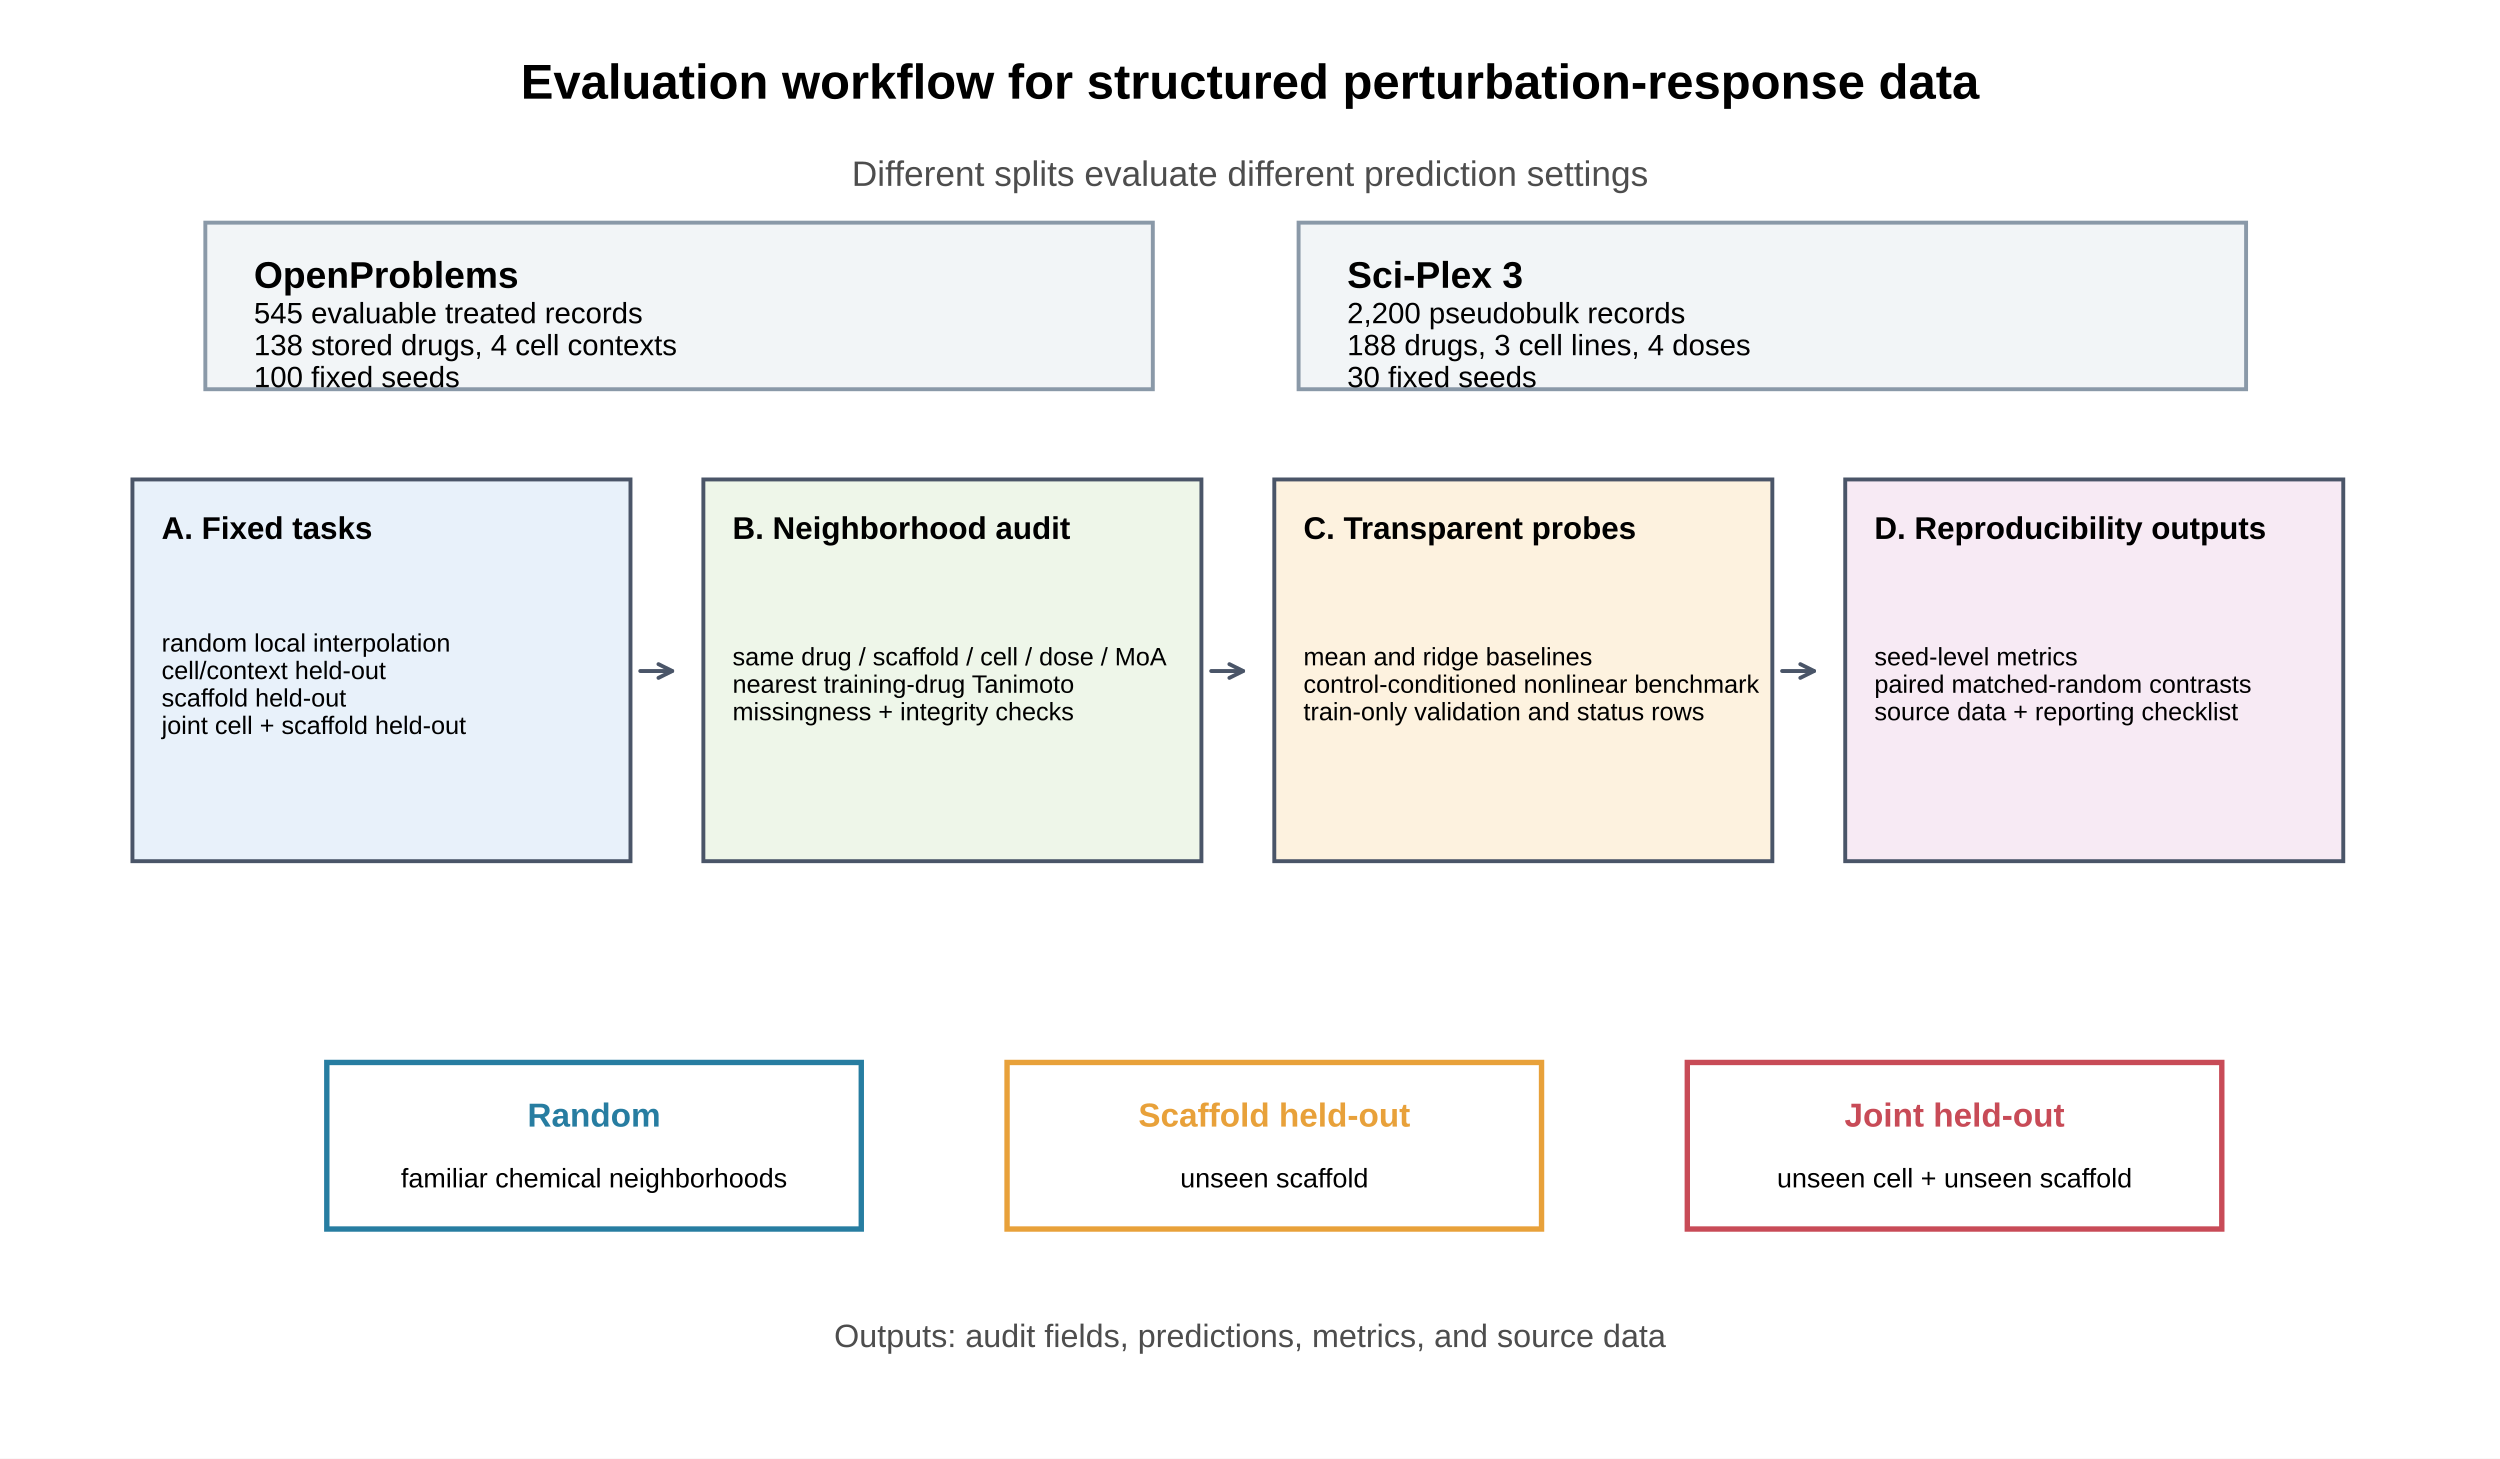
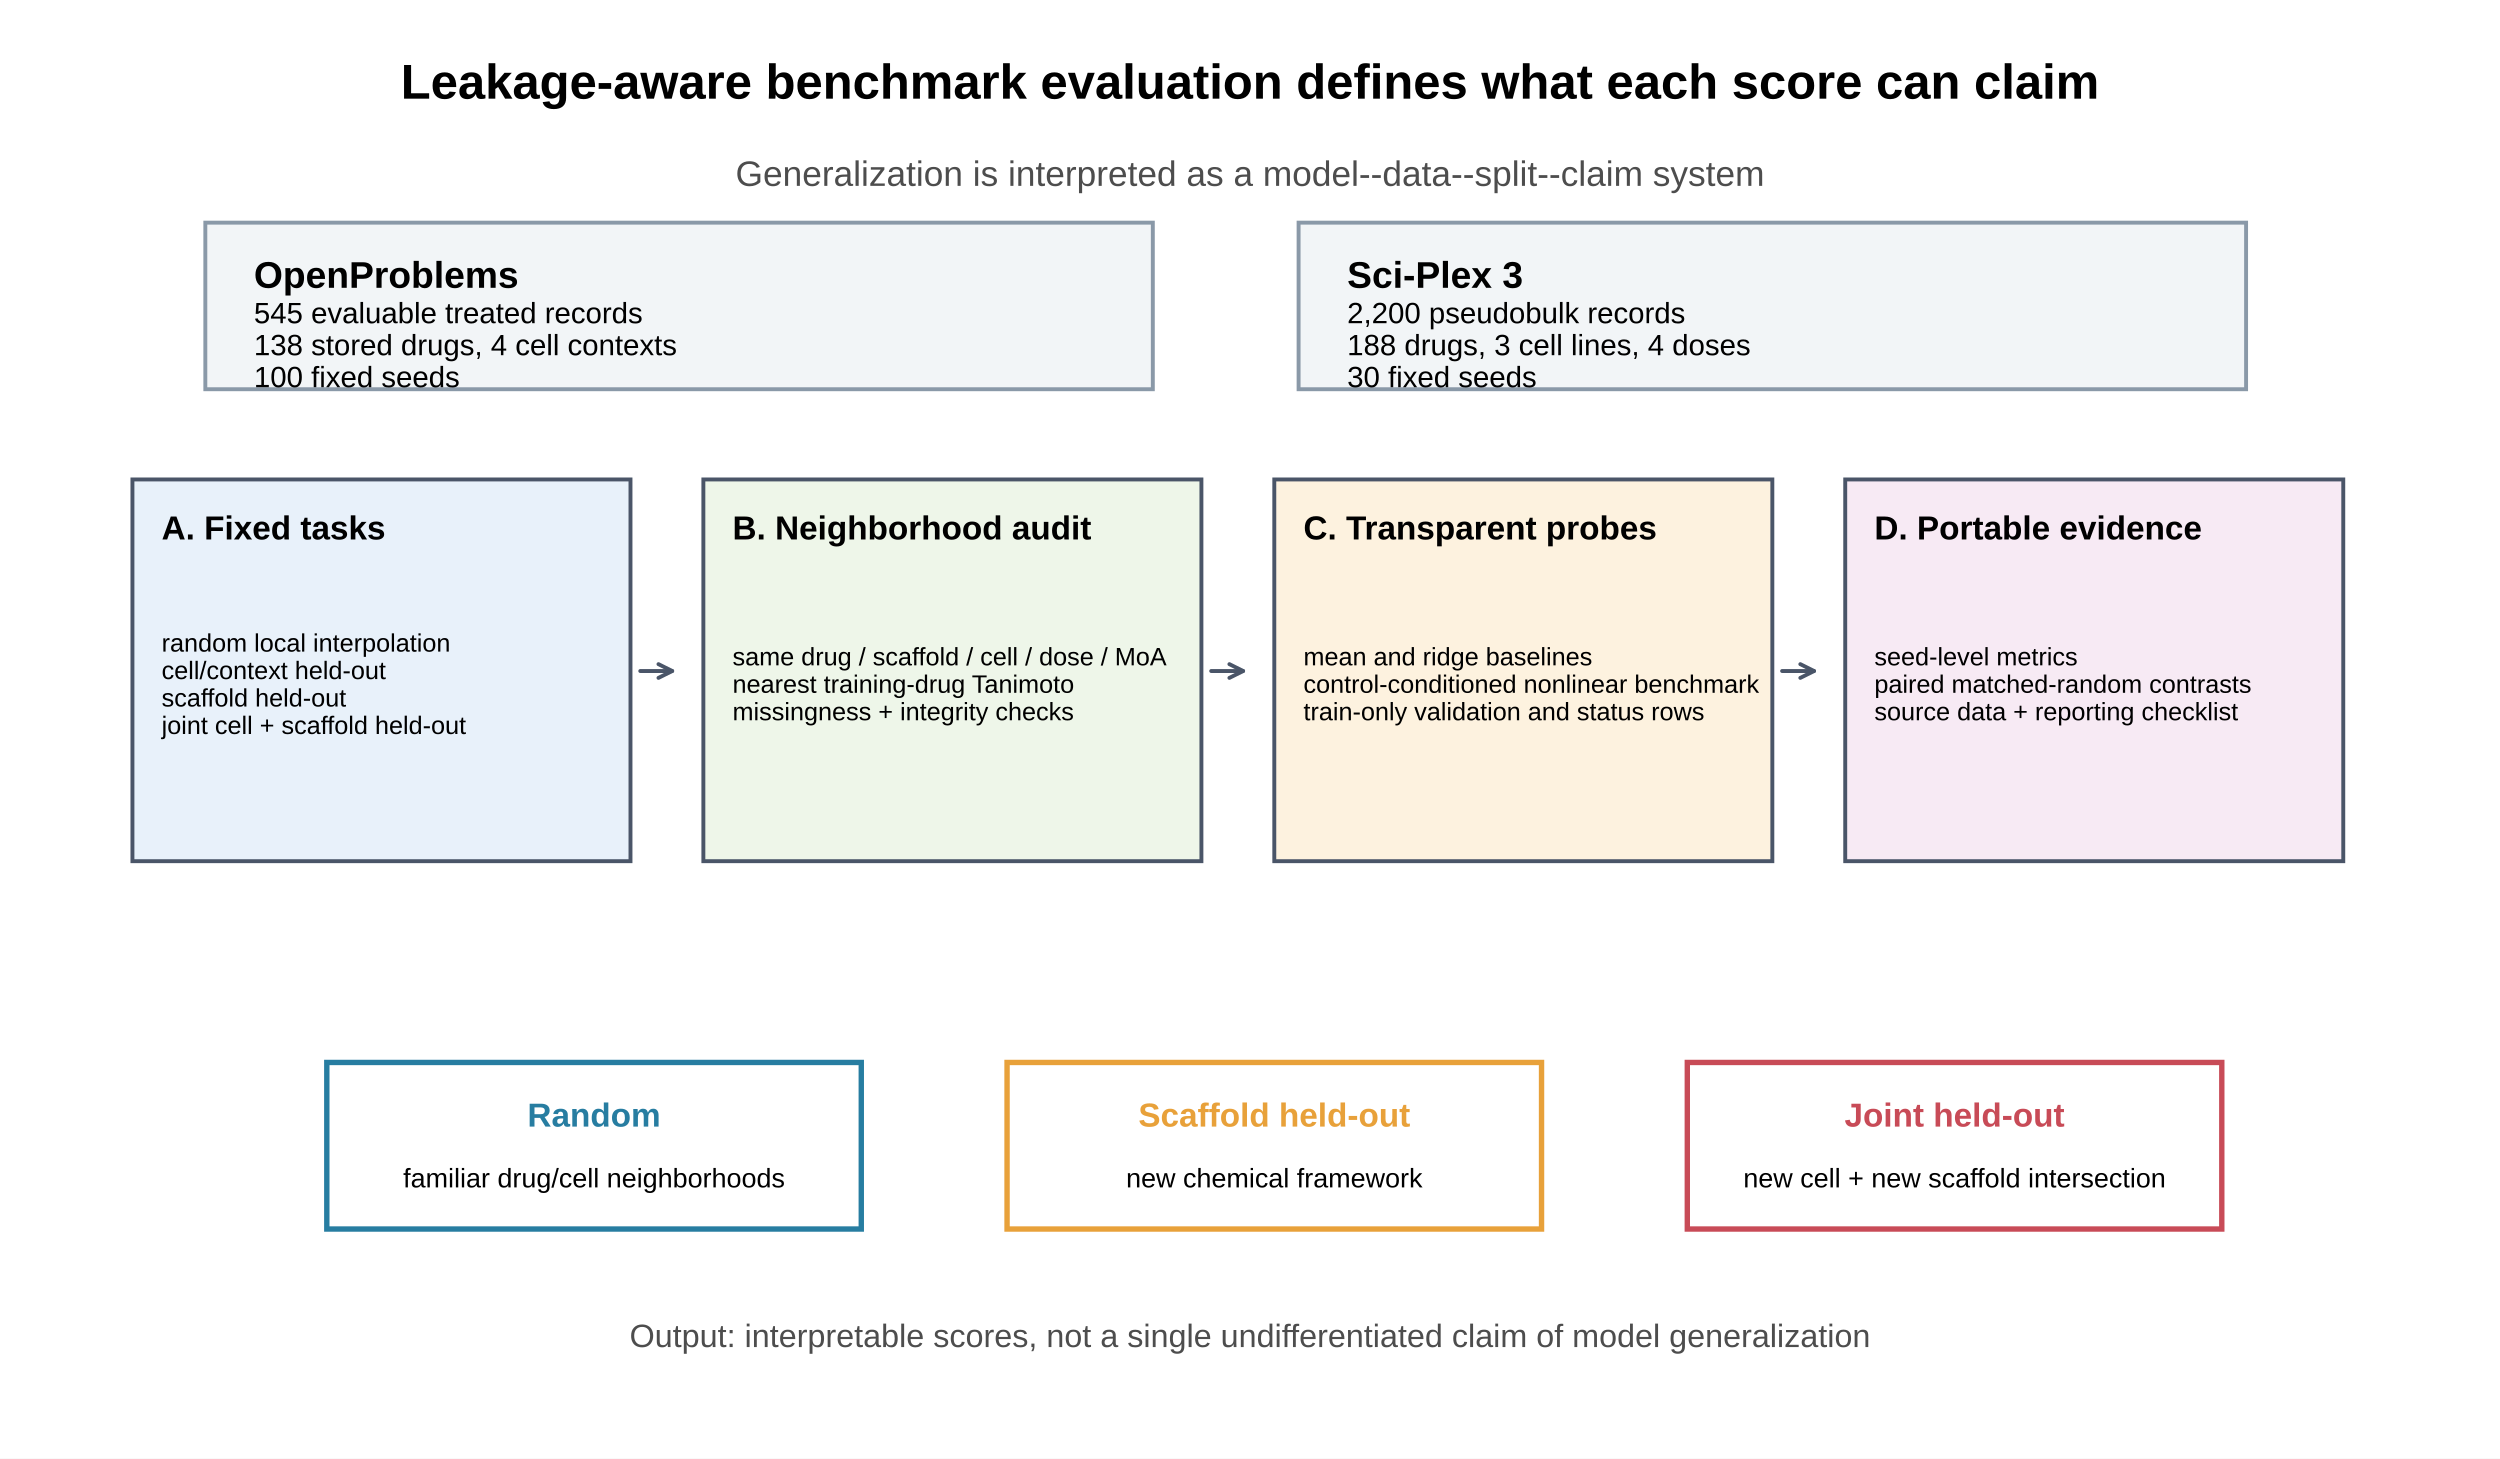
<svg xmlns="http://www.w3.org/2000/svg" width="510.48pt" height="297.84pt" viewBox="0 0 510.48 297.84" version="1.1">
  <defs>
    <style type="text/css">*{stroke-linejoin: round; stroke-linecap: butt}</style>
  </defs>
  <g id="figure_1">
    <g id="patch_1">
      <path d="M 0 297.84  L 510.48 297.84  L 510.48 0  L 0 0  z " style="fill: #ffffff" />
    </g>
    <g id="axes_1">
      <g id="patch_2">
-         <path d="M 41.926 79.477  L 235.397 79.477  L 235.397 45.464  L 41.926 45.464  z " clip-path="url(#p780478d30a)" style="fill: #f2f5f7; stroke: #8a99a8; stroke-width: 0.8; stroke-linejoin: miter" />
+         <path d="M 41.926 79.477  L 235.397 79.477  L 235.397 45.464  L 41.926 45.464  z " clip-path="url(#pa61e515531)" style="fill: #f2f5f7; stroke: #8a99a8; stroke-width: 0.8; stroke-linejoin: miter" />
      </g>
      <g id="patch_3">
-         <path d="M 265.162 79.477  L 458.633 79.477  L 458.633 45.464  L 265.162 45.464  z " clip-path="url(#p780478d30a)" style="fill: #f2f5f7; stroke: #8a99a8; stroke-width: 0.8; stroke-linejoin: miter" />
+         <path d="M 265.162 79.477  L 458.633 79.477  L 458.633 45.464  L 265.162 45.464  z " clip-path="url(#pa61e515531)" style="fill: #f2f5f7; stroke: #8a99a8; stroke-width: 0.8; stroke-linejoin: miter" />
      </g>
      <g id="patch_4">
-         <path d="M 27.043 175.847  L 128.74 175.847  L 128.74 97.901  L 27.043 97.901  z " clip-path="url(#p780478d30a)" style="fill: #e8f1fa; stroke: #4a5568; stroke-width: 0.8; stroke-linejoin: miter" />
+         <path d="M 27.043 175.847  L 128.74 175.847  L 128.74 97.901  L 27.043 97.901  z " clip-path="url(#pa61e515531)" style="fill: #e8f1fa; stroke: #4a5568; stroke-width: 0.8; stroke-linejoin: miter" />
      </g>
      <g id="patch_5">
-         <path d="M 143.622 175.847  L 245.318 175.847  L 245.318 97.901  L 143.622 97.901  z " clip-path="url(#p780478d30a)" style="fill: #eef6e9; stroke: #4a5568; stroke-width: 0.8; stroke-linejoin: miter" />
+         <path d="M 143.622 175.847  L 245.318 175.847  L 245.318 97.901  L 143.622 97.901  z " clip-path="url(#pa61e515531)" style="fill: #eef6e9; stroke: #4a5568; stroke-width: 0.8; stroke-linejoin: miter" />
      </g>
      <g id="patch_6">
-         <path d="M 260.201 175.847  L 361.897 175.847  L 361.897 97.901  L 260.201 97.901  z " clip-path="url(#p780478d30a)" style="fill: #fdf2df; stroke: #4a5568; stroke-width: 0.8; stroke-linejoin: miter" />
+         <path d="M 260.201 175.847  L 361.897 175.847  L 361.897 97.901  L 260.201 97.901  z " clip-path="url(#pa61e515531)" style="fill: #fdf2df; stroke: #4a5568; stroke-width: 0.8; stroke-linejoin: miter" />
      </g>
      <g id="patch_7">
-         <path d="M 376.78 175.847  L 478.476 175.847  L 478.476 97.901  L 376.78 97.901  z " clip-path="url(#p780478d30a)" style="fill: #f7eaf4; stroke: #4a5568; stroke-width: 0.8; stroke-linejoin: miter" />
+         <path d="M 376.78 175.847  L 478.476 175.847  L 478.476 97.901  L 376.78 97.901  z " clip-path="url(#pa61e515531)" style="fill: #f7eaf4; stroke: #4a5568; stroke-width: 0.8; stroke-linejoin: miter" />
      </g>
      <g id="patch_8">
-         <path d="M 66.73 250.958  L 175.867 250.958  L 175.867 216.946  L 66.73 216.946  z " clip-path="url(#p780478d30a)" style="fill: #ffffff; stroke: #277da1; stroke-width: 1.1; stroke-linejoin: miter" />
+         <path d="M 66.73 250.958  L 175.867 250.958  L 175.867 216.946  L 66.73 216.946  z " clip-path="url(#pa61e515531)" style="fill: #ffffff; stroke: #277da1; stroke-width: 1.1; stroke-linejoin: miter" />
      </g>
      <g id="patch_9">
-         <path d="M 205.632 250.958  L 314.77 250.958  L 314.77 216.946  L 205.632 216.946  z " clip-path="url(#p780478d30a)" style="fill: #ffffff; stroke: #e8a13a; stroke-width: 1.1; stroke-linejoin: miter" />
+         <path d="M 205.632 250.958  L 314.77 250.958  L 314.77 216.946  L 205.632 216.946  z " clip-path="url(#pa61e515531)" style="fill: #ffffff; stroke: #e8a13a; stroke-width: 1.1; stroke-linejoin: miter" />
      </g>
      <g id="patch_10">
-         <path d="M 344.534 250.958  L 453.672 250.958  L 453.672 216.946  L 344.534 216.946  z " clip-path="url(#p780478d30a)" style="fill: #ffffff; stroke: #c84b57; stroke-width: 1.1; stroke-linejoin: miter" />
+         <path d="M 344.534 250.958  L 453.672 250.958  L 453.672 216.946  L 344.534 216.946  z " clip-path="url(#pa61e515531)" style="fill: #ffffff; stroke: #c84b57; stroke-width: 1.1; stroke-linejoin: miter" />
      </g>
      <g id="text_1">
-         <text style="font-weight: 700; font-size: 10px; font-family: 'Arial', 'DejaVu Sans', 'Liberation Sans', sans-serif; text-anchor: middle" x="255.24" y="20.149" transform="rotate(-0 255.24 20.14907)">Evaluation workflow for structured perturbation-response data</text>
+         <text style="font-weight: 700; font-size: 10px; font-family: 'Arial', 'DejaVu Sans', 'Liberation Sans', sans-serif; text-anchor: middle" x="255.24" y="20.149" transform="rotate(-0 255.24 20.14907)">Leakage-aware benchmark evaluation defines what each score can claim</text>
      </g>
      <g id="text_2">
-         <text style="font-size: 7.2px; font-family: 'Arial', 'DejaVu Sans', 'Liberation Sans', sans-serif; text-anchor: middle; fill: #4d4d4d" x="255.24" y="37.951" transform="rotate(-0 255.24 37.9514)">Different splits evaluate different prediction settings</text>
+         <text style="font-size: 7.2px; font-family: 'Arial', 'DejaVu Sans', 'Liberation Sans', sans-serif; text-anchor: middle; fill: #4d4d4d" x="255.24" y="37.951" transform="rotate(-0 255.24 37.9514)">Generalization is interpreted as a model--data--split--claim system</text>
      </g>
      <g id="text_3">
        <text style="font-weight: 700; font-size: 7.6px; font-family: 'Arial', 'DejaVu Sans', 'Liberation Sans', sans-serif; text-anchor: start" x="51.847" y="58.769" transform="rotate(-0 51.8472 58.7688)">OpenProblems</text>
      </g>
      <g id="text_4">
        <text style="font-size: 6px; font-family: 'Arial', 'DejaVu Sans', 'Liberation Sans', sans-serif" transform="translate(51.8472 65.9964)">545 evaluable treated records</text>
        <text style="font-size: 6px; font-family: 'Arial', 'DejaVu Sans', 'Liberation Sans', sans-serif" transform="translate(51.8472 72.52668)">138 stored drugs, 4 cell contexts</text>
        <text style="font-size: 6px; font-family: 'Arial', 'DejaVu Sans', 'Liberation Sans', sans-serif" transform="translate(51.8472 79.05707)">100 fixed seeds</text>
      </g>
      <g id="text_5">
        <text style="font-weight: 700; font-size: 7.6px; font-family: 'Arial', 'DejaVu Sans', 'Liberation Sans', sans-serif; text-anchor: start" x="275.083" y="58.769" transform="rotate(-0 275.0832 58.7688)">Sci-Plex 3</text>
      </g>
      <g id="text_6">
        <text style="font-size: 6px; font-family: 'Arial', 'DejaVu Sans', 'Liberation Sans', sans-serif" transform="translate(275.0832 65.9964)">2,200 pseudobulk records</text>
        <text style="font-size: 6px; font-family: 'Arial', 'DejaVu Sans', 'Liberation Sans', sans-serif" transform="translate(275.0832 72.52668)">188 drugs, 3 cell lines, 4 doses</text>
        <text style="font-size: 6px; font-family: 'Arial', 'DejaVu Sans', 'Liberation Sans', sans-serif" transform="translate(275.0832 79.05707)">30 fixed seeds</text>
      </g>
      <g id="text_7">
-         <text style="font-weight: 700; font-size: 6.4px; font-family: 'Arial', 'DejaVu Sans', 'Liberation Sans', sans-serif; text-anchor: start" x="32.996" y="110.044" transform="rotate(-0 32.99616 110.0443)">A. Fixed tasks</text>
+         <text style="font-weight: 700; font-size: 6.8px; font-family: 'Arial', 'DejaVu Sans', 'Liberation Sans', sans-serif; text-anchor: start" x="32.996" y="110.148" transform="rotate(-0 32.99616 110.1478)">A. Fixed tasks</text>
      </g>
      <g id="text_8">
        <text style="font-size: 5.15px; font-family: 'Arial', 'DejaVu Sans', 'Liberation Sans', sans-serif" transform="translate(32.99616 133.0583)">random local interpolation</text>
        <text style="font-size: 5.15px; font-family: 'Arial', 'DejaVu Sans', 'Liberation Sans', sans-serif" transform="translate(32.99616 138.6635)">cell/context held-out</text>
        <text style="font-size: 5.15px; font-family: 'Arial', 'DejaVu Sans', 'Liberation Sans', sans-serif" transform="translate(32.99616 144.2686)">scaffold held-out</text>
        <text style="font-size: 5.15px; font-family: 'Arial', 'DejaVu Sans', 'Liberation Sans', sans-serif" transform="translate(32.99616 149.8738)">joint cell + scaffold held-out</text>
      </g>
      <g id="patch_11">
        <path d="M 130.737 137.016  Q 134.444 137.016 137.256 137.016  " style="fill: none; stroke: #4a5568; stroke-width: 0.8; stroke-linecap: round" />
        <path d="M 134.456 135.616  L 137.256 137.016  L 134.456 138.416  " style="fill: none; stroke: #4a5568; stroke-width: 0.8; stroke-linecap: round" />
      </g>
      <g id="text_9">
-         <text style="font-weight: 700; font-size: 6.4px; font-family: 'Arial', 'DejaVu Sans', 'Liberation Sans', sans-serif; text-anchor: start" x="149.575" y="110.044" transform="rotate(-0 149.575 110.0443)">B. Neighborhood audit</text>
+         <text style="font-weight: 700; font-size: 6.8px; font-family: 'Arial', 'DejaVu Sans', 'Liberation Sans', sans-serif; text-anchor: start" x="149.575" y="110.148" transform="rotate(-0 149.575 110.1478)">B. Neighborhood audit</text>
      </g>
      <g id="text_10">
        <text style="font-size: 5.15px; font-family: 'Arial', 'DejaVu Sans', 'Liberation Sans', sans-serif" transform="translate(149.575 135.8608)">same drug / scaffold / cell / dose / MoA</text>
        <text style="font-size: 5.15px; font-family: 'Arial', 'DejaVu Sans', 'Liberation Sans', sans-serif" transform="translate(149.575 141.4661)">nearest training-drug Tanimoto</text>
        <text style="font-size: 5.15px; font-family: 'Arial', 'DejaVu Sans', 'Liberation Sans', sans-serif" transform="translate(149.575 147.0713)">missingness + integrity checks</text>
      </g>
      <g id="patch_12">
        <path d="M 247.316 137.016  Q 251.022 137.016 253.835 137.016  " style="fill: none; stroke: #4a5568; stroke-width: 0.8; stroke-linecap: round" />
        <path d="M 251.035 135.616  L 253.835 137.016  L 251.035 138.416  " style="fill: none; stroke: #4a5568; stroke-width: 0.8; stroke-linecap: round" />
      </g>
      <g id="text_11">
-         <text style="font-weight: 700; font-size: 6.4px; font-family: 'Arial', 'DejaVu Sans', 'Liberation Sans', sans-serif; text-anchor: start" x="266.154" y="110.044" transform="rotate(-0 266.1538 110.0443)">C. Transparent probes</text>
+         <text style="font-weight: 700; font-size: 6.8px; font-family: 'Arial', 'DejaVu Sans', 'Liberation Sans', sans-serif; text-anchor: start" x="266.154" y="110.148" transform="rotate(-0 266.1538 110.1478)">C. Transparent probes</text>
      </g>
      <g id="text_12">
        <text style="font-size: 5.15px; font-family: 'Arial', 'DejaVu Sans', 'Liberation Sans', sans-serif" transform="translate(266.1538 135.8609)">mean and ridge baselines</text>
        <text style="font-size: 5.15px; font-family: 'Arial', 'DejaVu Sans', 'Liberation Sans', sans-serif" transform="translate(266.1538 141.4661)">control-conditioned nonlinear benchmark</text>
        <text style="font-size: 5.15px; font-family: 'Arial', 'DejaVu Sans', 'Liberation Sans', sans-serif" transform="translate(266.1538 147.0713)">train-only validation and status rows</text>
      </g>
      <g id="patch_13">
        <path d="M 363.894 137.016  Q 367.601 137.016 370.413 137.016  " style="fill: none; stroke: #4a5568; stroke-width: 0.8; stroke-linecap: round" />
        <path d="M 367.613 135.616  L 370.413 137.016  L 367.613 138.416  " style="fill: none; stroke: #4a5568; stroke-width: 0.8; stroke-linecap: round" />
      </g>
      <g id="text_13">
-         <text style="font-weight: 700; font-size: 6.4px; font-family: 'Arial', 'DejaVu Sans', 'Liberation Sans', sans-serif; text-anchor: start" x="382.733" y="110.044" transform="rotate(-0 382.7326 110.0443)">D. Reproducibility outputs</text>
+         <text style="font-weight: 700; font-size: 6.8px; font-family: 'Arial', 'DejaVu Sans', 'Liberation Sans', sans-serif; text-anchor: start" x="382.733" y="110.148" transform="rotate(-0 382.7326 110.1478)">D. Portable evidence</text>
      </g>
      <g id="text_14">
        <text style="font-size: 5.15px; font-family: 'Arial', 'DejaVu Sans', 'Liberation Sans', sans-serif" transform="translate(382.7326 135.8609)">seed-level metrics</text>
        <text style="font-size: 5.15px; font-family: 'Arial', 'DejaVu Sans', 'Liberation Sans', sans-serif" transform="translate(382.7326 141.4661)">paired matched-random contrasts</text>
        <text style="font-size: 5.15px; font-family: 'Arial', 'DejaVu Sans', 'Liberation Sans', sans-serif" transform="translate(382.7326 147.0712)">source data + reporting checklist</text>
      </g>
      <g id="text_15">
        <text style="font-weight: 700; font-size: 6.8px; font-family: 'Arial', 'DejaVu Sans', 'Liberation Sans', sans-serif; text-anchor: middle; fill: #277da1" x="121.298" y="230.043" transform="rotate(-0 121.2984 230.043)">Random</text>
      </g>
      <g id="text_16">
-         <text style="font-size: 5.5px; font-family: 'Arial', 'DejaVu Sans', 'Liberation Sans', sans-serif; text-anchor: middle" x="121.298" y="242.461" transform="rotate(-0 121.2984 242.4613)">familiar chemical neighborhoods</text>
+         <text style="font-size: 5.5px; font-family: 'Arial', 'DejaVu Sans', 'Liberation Sans', sans-serif; text-anchor: middle" x="121.298" y="242.461" transform="rotate(-0 121.2984 242.4613)">familiar drug/cell neighborhoods</text>
      </g>
      <g id="text_17">
        <text style="font-weight: 700; font-size: 6.8px; font-family: 'Arial', 'DejaVu Sans', 'Liberation Sans', sans-serif; text-anchor: middle; fill: #e8a13a" x="260.201" y="230.043" transform="rotate(-0 260.2008 230.043)">Scaffold held-out</text>
      </g>
      <g id="text_18">
-         <text style="font-size: 5.5px; font-family: 'Arial', 'DejaVu Sans', 'Liberation Sans', sans-serif; text-anchor: middle" x="260.201" y="242.461" transform="rotate(-0 260.2008 242.4613)">unseen scaffold</text>
+         <text style="font-size: 5.5px; font-family: 'Arial', 'DejaVu Sans', 'Liberation Sans', sans-serif; text-anchor: middle" x="260.201" y="242.461" transform="rotate(-0 260.2008 242.4613)">new chemical framework</text>
      </g>
      <g id="text_19">
        <text style="font-weight: 700; font-size: 6.8px; font-family: 'Arial', 'DejaVu Sans', 'Liberation Sans', sans-serif; text-anchor: middle; fill: #c84b57" x="399.103" y="230.043" transform="rotate(-0 399.1032 230.043)">Joint held-out</text>
      </g>
      <g id="text_20">
-         <text style="font-size: 5.5px; font-family: 'Arial', 'DejaVu Sans', 'Liberation Sans', sans-serif; text-anchor: middle" x="399.103" y="242.461" transform="rotate(-0 399.1032 242.4613)">unseen cell + unseen scaffold</text>
+         <text style="font-size: 5.5px; font-family: 'Arial', 'DejaVu Sans', 'Liberation Sans', sans-serif; text-anchor: middle" x="399.103" y="242.461" transform="rotate(-0 399.1032 242.4613)">new cell + new scaffold intersection</text>
      </g>
      <g id="text_21">
-         <text style="font-size: 6.6px; font-family: 'Arial', 'DejaVu Sans', 'Liberation Sans', sans-serif; text-anchor: middle; fill: #4d4d4d" x="255.24" y="275.051" transform="rotate(-0 255.24 275.0508)">Outputs: audit fields, predictions, metrics, and source data</text>
+         <text style="font-size: 6.6px; font-family: 'Arial', 'DejaVu Sans', 'Liberation Sans', sans-serif; text-anchor: middle; fill: #4d4d4d" x="255.24" y="275.051" transform="rotate(-0 255.24 275.0508)">Output: interpretable scores, not a single undifferentiated claim of model generalization</text>
      </g>
    </g>
  </g>
  <defs>
-     <clipPath id="p780478d30a">
+     <clipPath id="pa61e515531">
      <rect x="7.2" y="7.2" width="496.08" height="283.44" />
    </clipPath>
  </defs>
</svg>
